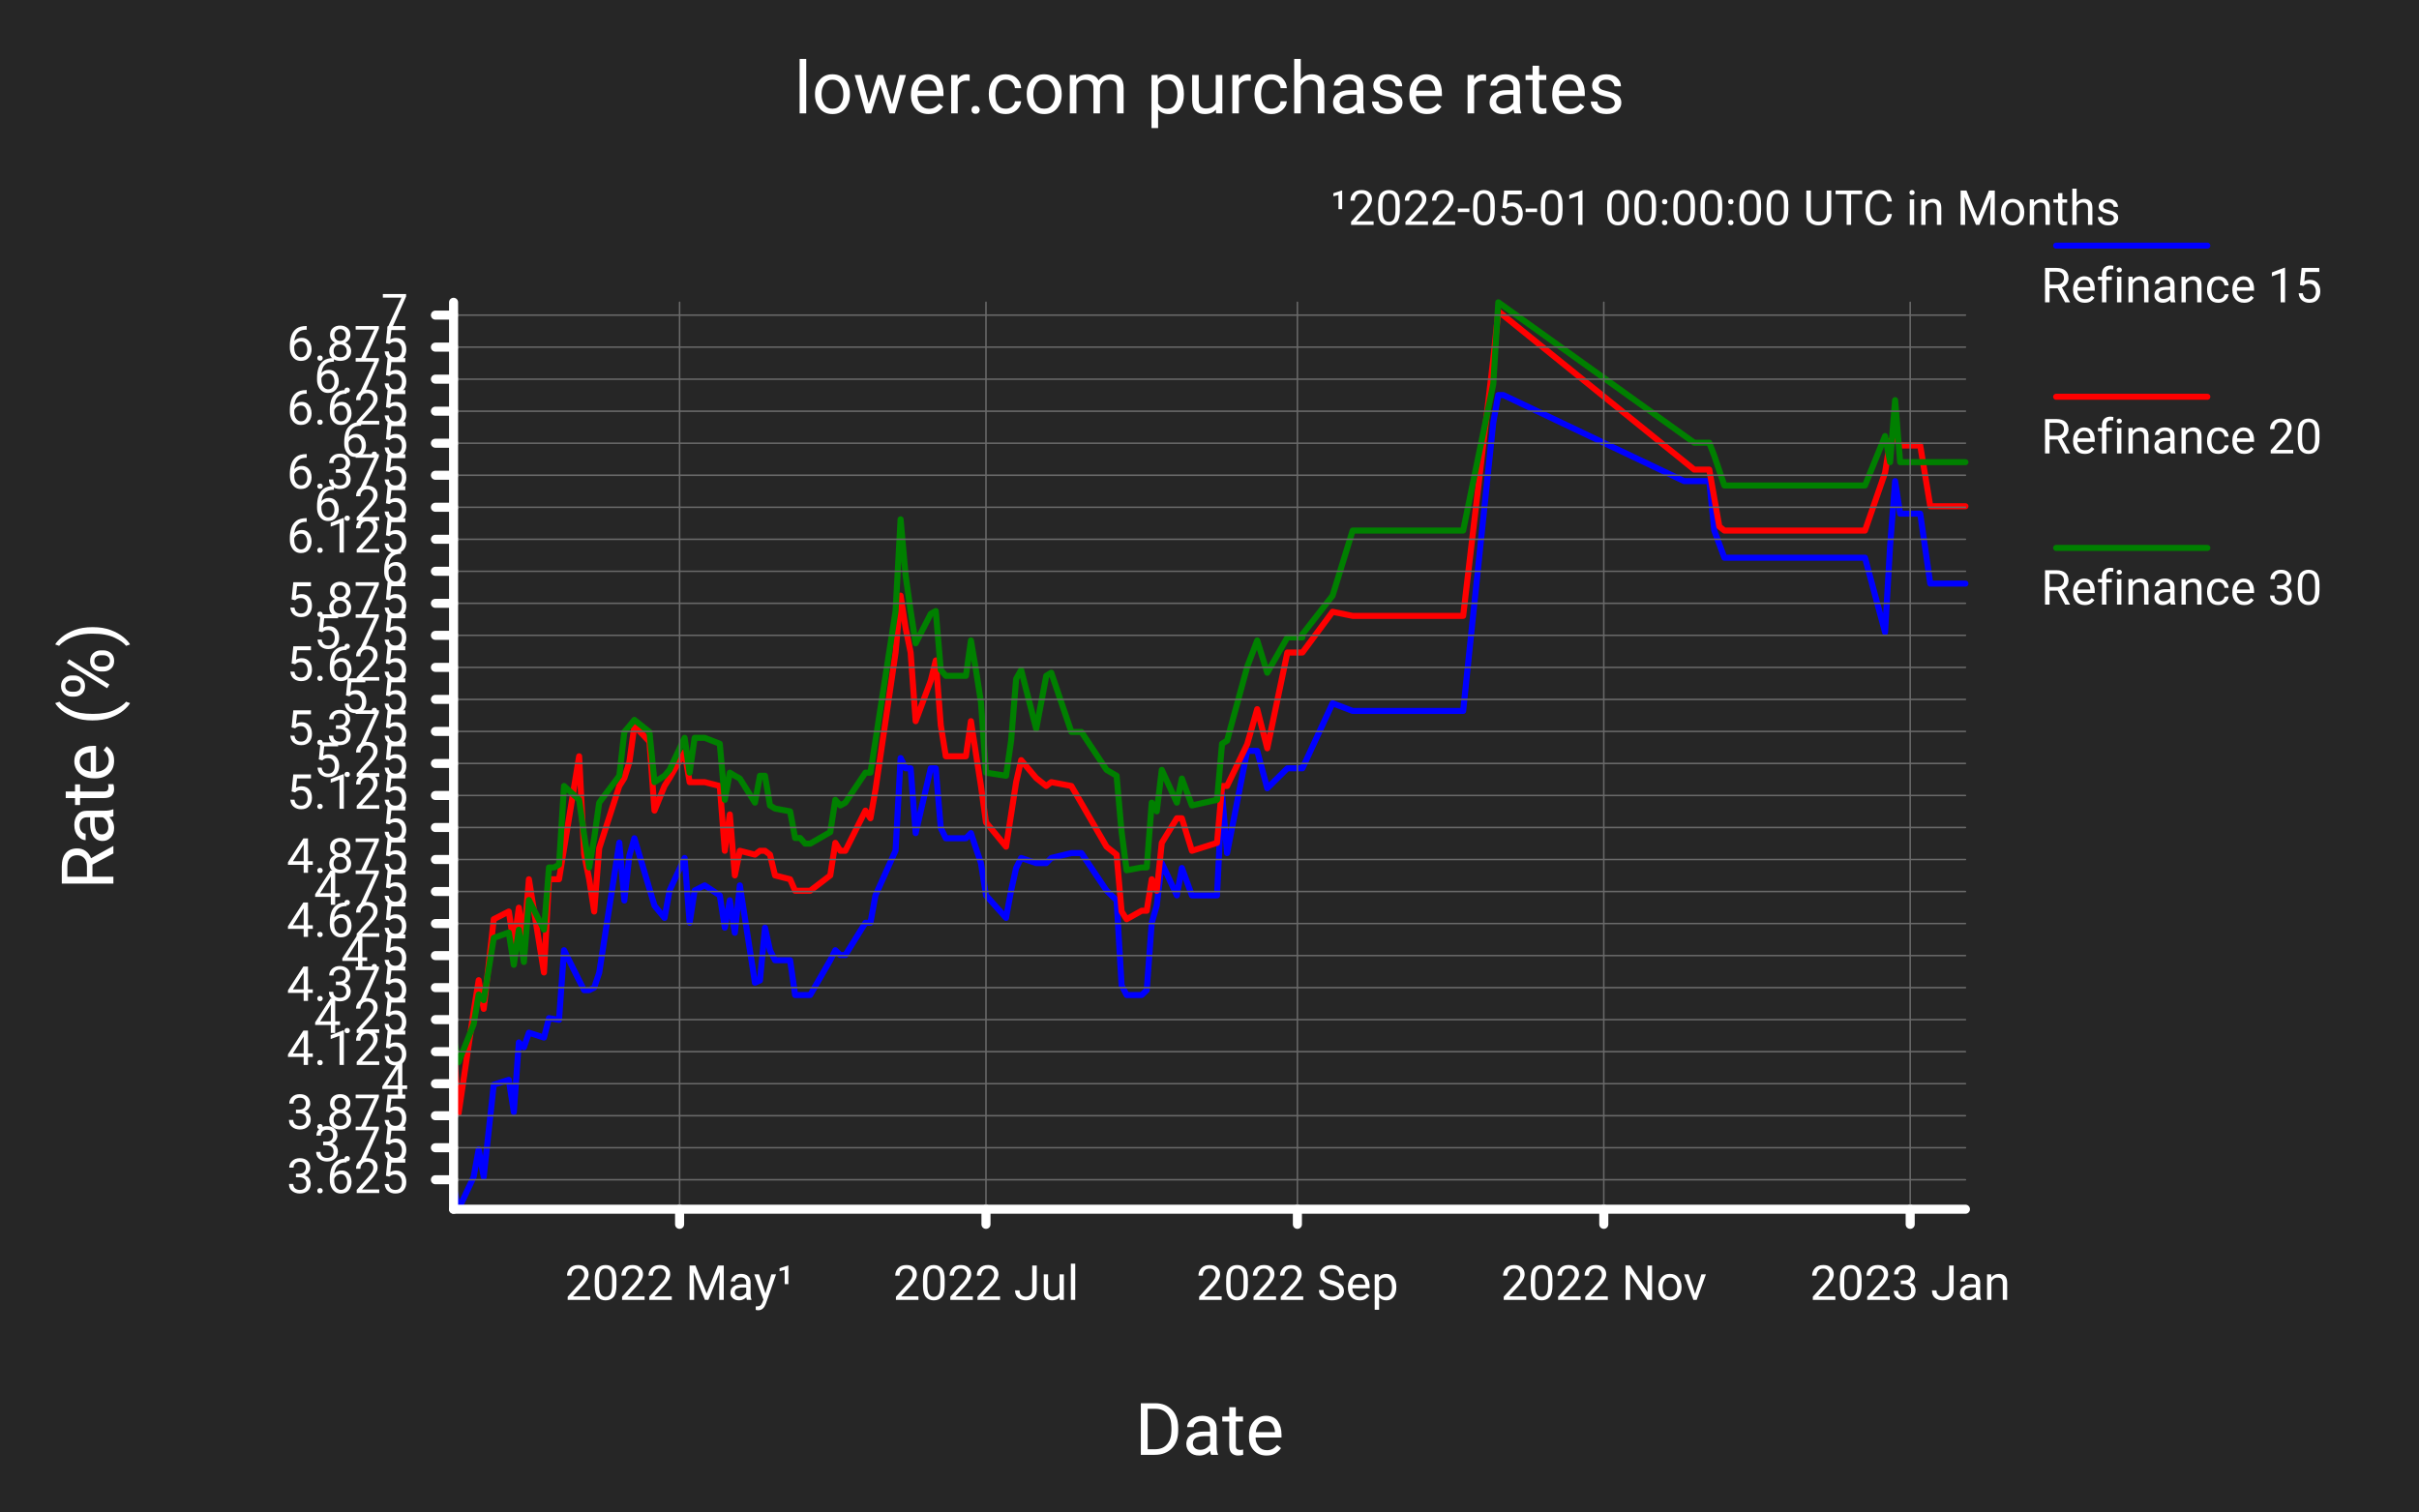
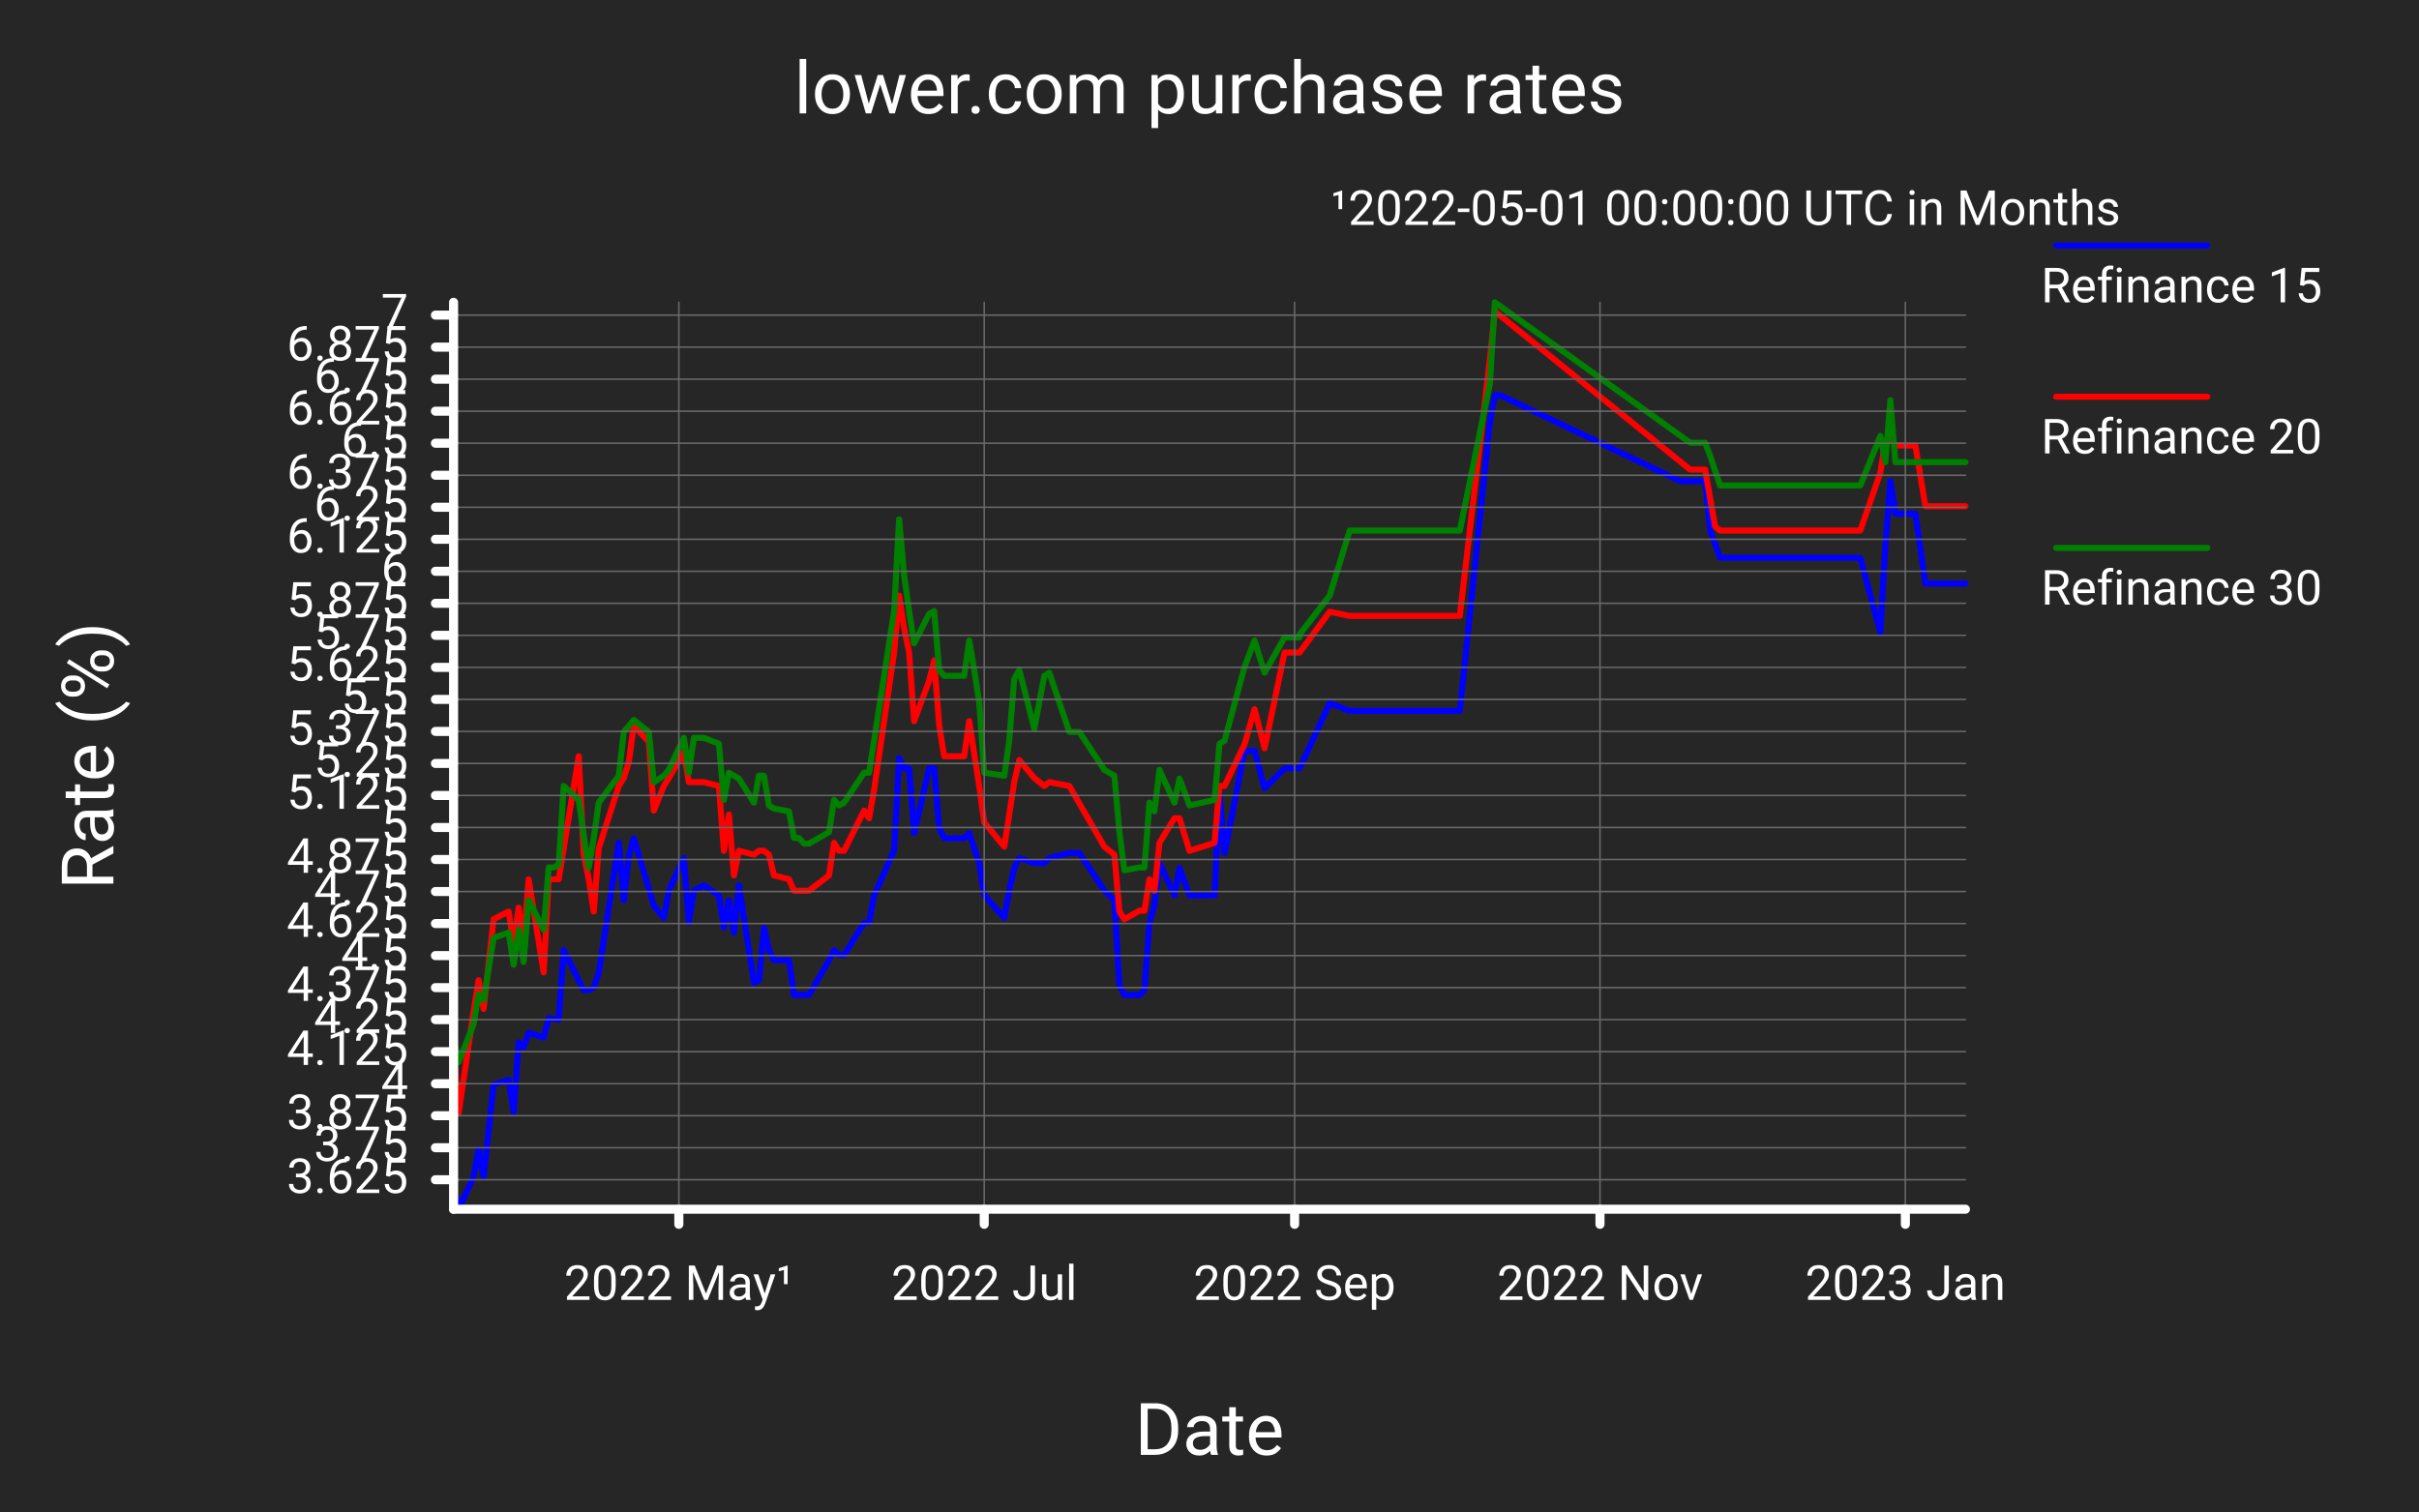
<svg xmlns="http://www.w3.org/2000/svg" class="poloto" width="800" height="500" viewBox="0 0 800 500">
  <style>.poloto{stroke-linecap:round;stroke-linejoin:round;font-family:Roboto,sans-serif;font-size:16px;}.poloto_background{fill:#262626;}.poloto_scatter{stroke-width:7}.poloto_tick_line{stroke:dimgray;stroke-width:0.5}.poloto_line{stroke-width:2}.poloto_text{fill: white;}.poloto_axis_lines{stroke: white;stroke-width:3;fill:none;stroke-dasharray:none}.poloto_title{font-size:24px;dominant-baseline:start;text-anchor:middle;}.poloto_xname{font-size:24px;dominant-baseline:start;text-anchor:middle;}.poloto_yname{font-size:24px;dominant-baseline:start;text-anchor:middle;}.poloto0stroke{stroke:blue;}.poloto1stroke{stroke:red;}.poloto2stroke{stroke:green;}.poloto3stroke{stroke:gold;}.poloto4stroke{stroke:aqua;}.poloto5stroke{stroke:lime;}.poloto6stroke{stroke:orange;}.poloto7stroke{stroke:chocolate;}.poloto0fill{fill:blue;}.poloto1fill{fill:red;}.poloto2fill{fill:green;}.poloto3fill{fill:gold;}.poloto4fill{fill:aqua;}.poloto5fill{fill:lime;}.poloto6fill{fill:orange;}.poloto7fill{fill:chocolate;}</style>
  <circle r="1e5" class="poloto_background" />
  <text class="poloto_text poloto_legend_text" x="675" y="100">Refinance 15</text>
  <line class="poloto_line poloto_legend_icon poloto0stroke poloto0legend" stroke="black" x1="680" x2="730" y1="81.25" y2="81.25" />
-   <path class="poloto_line poloto0stroke" fill="none" stroke="black" d=" M 150.00 392.46 L 151.66 400.00 L 156.64 389.32 L 158.31 380.17 L 159.97 389.32 L 159.97 389.32 L 163.29 358.81 L 168.27 357.20 L 169.93 367.88 L 171.59 344.83 L 173.26 346.44 L 174.92 341.61 L 179.90 343.22 L 181.56 336.78 L 181.56 336.78 L 184.88 337.37 L 186.54 314.32 L 191.53 324.32 L 193.19 327.54 L 194.85 327.54 L 196.51 326.69 L 198.17 321.78 L 204.82 278.73 L 206.48 297.88 L 208.14 283.05 L 209.80 277.29 L 209.80 277.29 L 216.45 299.58 L 219.77 303.64 L 221.43 294.58 L 226.41 283.81 L 228.07 305.25 L 229.73 294.58 L 229.73 294.58 L 233.06 292.88 L 238.04 296.19 L 239.70 306.86 L 239.70 306.86 L 241.36 297.80 L 243.02 308.56 L 244.68 292.88 L 249.67 325.08 L 251.33 324.32 L 252.99 306.86 L 252.99 306.86 L 254.65 314.32 L 256.31 317.63 L 261.30 317.63 L 262.96 329.15 L 264.62 329.15 L 266.28 329.15 L 267.94 329.15 L 274.58 317.63 L 276.25 314.32 L 277.91 315.93 L 279.57 315.93 L 279.57 315.93 L 286.21 305.25 L 287.87 305.25 L 289.53 296.19 L 296.18 281.36 L 297.84 250.76 L 299.50 254.15 L 301.16 254.15 L 302.82 275.59 L 307.81 254.15 L 309.47 254.15 L 311.13 273.90 L 312.79 277.29 L 319.44 277.29 L 321.10 275.59 L 322.76 280.59 L 324.42 285.51 L 326.08 296.19 L 332.72 303.64 L 334.39 294.58 L 336.05 287.12 L 337.71 283.81 L 342.69 285.51 L 346.01 285.51 L 347.67 283.81 L 354.32 282.20 L 354.32 282.20 L 354.32 282.20 L 354.32 282.20 L 354.32 282.20 L 354.32 282.20 L 357.64 282.20 L 357.64 282.20 L 357.64 282.20 L 357.64 282.20 L 357.64 282.20 L 357.64 282.20 L 365.95 294.58 L 369.27 297.80 L 370.93 325.93 L 372.59 329.15 L 377.57 329.15 L 379.24 327.54 L 380.90 305.25 L 382.56 299.49 L 384.22 285.51 L 389.20 296.19 L 389.20 296.19 L 390.86 287.12 L 394.19 296.19 L 394.19 296.19 L 402.49 296.19 L 404.15 262.46 L 405.81 282.20 L 412.46 248.39 L 415.78 248.39 L 415.78 248.39 L 419.10 260.76 L 425.75 254.15 L 425.75 254.15 L 425.75 254.15 L 425.75 254.15 L 425.75 254.15 L 425.75 254.15 L 425.75 254.15 L 425.75 254.15 L 425.75 254.15 L 430.73 254.15 L 440.70 232.63 L 447.34 235.17 L 447.34 235.17 L 452.33 235.17 L 458.97 235.17 L 460.63 235.17 L 460.63 235.17 L 460.63 235.17 L 460.63 235.17 L 460.63 235.17 L 482.23 235.17 L 483.89 235.17 L 493.85 139.75 L 495.51 130.68 L 497.18 130.68 L 556.98 159.15 L 563.62 159.15 L 565.28 159.15 L 566.94 175.51 L 570.27 184.49 L 570.27 184.49 L 576.91 184.49 L 578.57 184.49 L 580.23 184.49 L 581.89 184.49 L 586.88 184.49 L 588.54 184.49 L 591.86 184.49 L 593.52 184.49 L 598.50 184.49 L 600.17 184.49 L 600.17 184.49 L 605.15 184.49 L 610.13 184.49 L 611.79 184.49 L 613.46 184.49 L 615.12 184.49 L 616.78 184.49 L 623.42 209.15 L 625.08 180.68 L 626.74 159.15 L 628.41 169.92 L 633.39 169.92 L 635.05 169.92 L 635.05 169.92 L 638.37 193.05 L 640.03 193.05 L 645.02 193.05 L 646.68 193.05 L 648.34 193.05 L 650.00 193.05" />
+   <path class="poloto_line poloto0stroke" fill="none" stroke="black" d=" M 150.00 392.46 L 151.66 400.00 L 156.62 389.32 L 158.28 380.17 L 159.93 389.32 L 159.93 389.32 L 163.25 358.81 L 168.21 357.20 L 169.87 367.88 L 171.52 344.83 L 173.18 346.44 L 174.83 341.61 L 179.80 343.22 L 181.46 336.78 L 181.46 336.78 L 184.77 337.37 L 186.42 314.32 L 191.39 324.32 L 193.05 327.54 L 194.70 327.54 L 196.36 326.69 L 198.01 321.78 L 204.64 278.73 L 206.29 297.88 L 207.95 283.05 L 209.60 277.29 L 209.60 277.29 L 216.23 299.58 L 219.54 303.64 L 221.19 294.58 L 226.16 283.81 L 227.81 305.25 L 229.47 294.58 L 229.47 294.58 L 232.78 292.88 L 237.75 296.19 L 239.40 306.86 L 239.40 306.86 L 241.06 297.80 L 242.72 308.56 L 244.37 292.88 L 249.34 325.08 L 250.99 324.32 L 252.65 306.86 L 252.65 306.86 L 254.30 314.32 L 255.96 317.63 L 260.93 317.63 L 262.58 329.15 L 264.24 329.15 L 265.89 329.15 L 267.55 329.15 L 274.17 317.63 L 275.83 314.32 L 277.48 315.93 L 279.14 315.93 L 279.14 315.93 L 285.76 305.25 L 287.42 305.25 L 289.07 296.19 L 295.70 281.36 L 297.35 250.76 L 299.01 254.15 L 300.66 254.15 L 302.32 275.59 L 307.28 254.15 L 308.94 254.15 L 310.60 273.90 L 312.25 277.29 L 318.87 277.29 L 320.53 275.59 L 322.19 280.59 L 323.84 285.51 L 325.50 296.19 L 332.12 303.64 L 333.77 294.58 L 335.43 287.12 L 337.09 283.81 L 342.05 285.51 L 345.36 285.51 L 347.02 283.81 L 353.64 282.20 L 353.64 282.20 L 353.64 282.20 L 353.64 282.20 L 353.64 282.20 L 353.64 282.20 L 356.95 282.20 L 356.95 282.20 L 356.95 282.20 L 356.95 282.20 L 356.95 282.20 L 356.95 282.20 L 365.23 294.58 L 368.54 297.80 L 370.20 325.93 L 371.85 329.15 L 376.82 329.15 L 378.48 327.54 L 380.13 305.25 L 381.79 299.49 L 383.44 285.51 L 388.41 296.19 L 388.41 296.19 L 390.07 287.12 L 393.38 296.19 L 393.38 296.19 L 401.66 296.19 L 403.31 262.46 L 404.97 282.20 L 411.59 248.39 L 414.90 248.39 L 414.90 248.39 L 418.21 260.76 L 424.83 254.15 L 424.83 254.15 L 424.83 254.15 L 424.83 254.15 L 424.83 254.15 L 424.83 254.15 L 424.83 254.15 L 424.83 254.15 L 424.83 254.15 L 429.80 254.15 L 439.74 232.63 L 446.36 235.17 L 446.36 235.17 L 451.32 235.17 L 457.95 235.17 L 459.60 235.17 L 459.60 235.17 L 459.60 235.17 L 459.60 235.17 L 459.60 235.17 L 481.13 235.17 L 482.78 235.17 L 492.72 139.75 L 494.37 130.68 L 496.03 130.68 L 555.63 159.15 L 562.25 159.15 L 563.91 159.15 L 565.56 175.51 L 568.87 184.49 L 568.87 184.49 L 575.50 184.49 L 577.15 184.49 L 578.81 184.49 L 580.46 184.49 L 585.43 184.49 L 587.09 184.49 L 590.40 184.49 L 592.05 184.49 L 597.02 184.49 L 598.68 184.49 L 598.68 184.49 L 603.64 184.49 L 608.61 184.49 L 610.26 184.49 L 611.92 184.49 L 613.58 184.49 L 615.23 184.49 L 621.85 209.15 L 623.51 180.68 L 625.17 159.15 L 626.82 169.92 L 631.79 169.92 L 633.44 169.92 L 633.44 169.92 L 636.75 193.05 L 638.41 193.05 L 643.38 193.05 L 645.03 193.05 L 646.69 193.05 L 648.34 193.05 L 650.00 193.05" />
  <text class="poloto_text poloto_legend_text" x="675" y="150">Refinance 20</text>
  <line class="poloto_line poloto_legend_icon poloto1stroke poloto1legend" stroke="black" x1="680" x2="730" y1="131.25" y2="131.25" />
-   <path class="poloto_line poloto1stroke" fill="none" stroke="black" d=" M 150.00 345.68 L 151.66 368.31 L 156.64 334.58 L 158.31 324.24 L 159.97 333.73 L 159.97 333.73 L 163.29 304.07 L 168.27 301.53 L 169.93 312.29 L 171.59 300.25 L 173.26 311.02 L 174.92 290.85 L 179.90 321.69 L 181.56 290.85 L 181.56 290.85 L 184.88 290.85 L 184.88 290.85 L 191.53 250.17 L 193.19 282.71 L 194.85 290.85 L 196.51 301.53 L 198.17 280.59 L 204.82 260.00 L 206.48 257.37 L 208.14 252.12 L 209.80 240.08 L 214.78 245.34 L 216.45 268.14 L 219.77 260.00 L 221.43 257.37 L 226.41 248.81 L 228.07 258.73 L 229.73 258.73 L 229.73 258.73 L 233.06 258.73 L 238.04 260.00 L 239.70 281.44 L 239.70 281.44 L 241.36 269.41 L 243.02 289.58 L 244.68 281.44 L 249.67 282.71 L 251.33 281.44 L 252.99 281.44 L 252.99 281.44 L 254.65 282.71 L 256.31 289.58 L 261.30 290.85 L 262.96 294.66 L 264.62 294.66 L 266.28 294.66 L 267.94 294.66 L 274.58 289.58 L 276.25 278.81 L 277.91 281.44 L 279.57 281.44 L 279.57 281.44 L 286.21 268.14 L 287.87 270.68 L 289.53 261.27 L 296.18 215.85 L 297.84 197.03 L 299.50 207.80 L 301.16 215.85 L 302.82 238.56 L 307.81 225.17 L 309.47 218.47 L 311.13 239.92 L 312.79 250.17 L 319.44 250.17 L 321.10 238.56 L 322.76 249.32 L 324.42 260.00 L 326.08 272.03 L 332.72 280.08 L 334.39 269.41 L 336.05 258.73 L 337.71 251.44 L 342.69 257.37 L 346.01 260.00 L 347.67 258.73 L 354.32 260.00 L 354.32 260.00 L 354.32 260.00 L 354.32 260.00 L 354.32 260.00 L 354.32 260.00 L 354.32 260.00 L 354.32 260.00 L 354.32 260.00 L 354.32 260.00 L 354.32 260.00 L 354.32 260.00 L 365.95 280.08 L 369.27 282.71 L 370.93 301.53 L 372.59 304.07 L 377.57 301.27 L 379.24 301.27 L 380.90 290.85 L 382.56 294.66 L 384.22 278.81 L 389.20 270.68 L 389.20 270.68 L 390.86 270.68 L 394.19 281.44 L 394.19 281.44 L 402.49 278.81 L 404.15 260.00 L 405.81 260.00 L 412.46 246.19 L 415.78 234.58 L 415.78 234.58 L 419.10 247.54 L 425.75 215.85 L 425.75 215.85 L 425.75 215.85 L 425.75 215.85 L 425.75 215.85 L 425.75 215.85 L 425.75 215.85 L 425.75 215.85 L 425.75 215.85 L 430.73 215.85 L 440.70 202.37 L 447.34 203.73 L 450.66 203.73 L 452.33 203.73 L 452.33 203.73 L 460.63 203.73 L 462.29 203.73 L 462.29 203.73 L 462.29 203.73 L 462.29 203.73 L 482.23 203.73 L 483.89 203.73 L 493.85 118.81 L 495.51 102.97 L 495.51 102.97 L 560.30 155.34 L 563.62 155.34 L 565.28 155.34 L 568.60 174.15 L 570.27 175.51 L 570.27 175.51 L 576.91 175.51 L 578.57 175.51 L 580.23 175.51 L 581.89 175.51 L 586.88 175.51 L 588.54 175.51 L 591.86 175.51 L 593.52 175.51 L 598.50 175.51 L 600.17 175.51 L 600.17 175.51 L 605.15 175.51 L 610.13 175.51 L 611.79 175.51 L 613.46 175.51 L 615.12 175.51 L 616.78 175.51 L 623.42 156.36 L 625.08 145.93 L 626.74 144.58 L 628.41 147.37 L 633.39 147.37 L 635.05 147.37 L 635.05 147.37 L 638.37 167.46 L 640.03 167.46 L 645.02 167.46 L 646.68 167.46 L 648.34 167.46 L 650.00 167.46" />
+   <path class="poloto_line poloto1stroke" fill="none" stroke="black" d=" M 150.00 345.68 L 151.66 368.31 L 156.62 334.58 L 158.28 324.24 L 159.93 333.73 L 159.93 333.73 L 163.25 304.07 L 168.21 301.53 L 169.87 312.29 L 171.52 300.25 L 173.18 311.02 L 174.83 290.85 L 179.80 321.69 L 181.46 290.85 L 181.46 290.85 L 184.77 290.85 L 184.77 290.85 L 191.39 250.17 L 193.05 282.71 L 194.70 290.85 L 196.36 301.53 L 198.01 280.59 L 204.64 260.00 L 206.29 257.37 L 207.95 252.12 L 209.60 240.08 L 214.57 245.34 L 216.23 268.14 L 219.54 260.00 L 221.19 257.37 L 226.16 248.81 L 227.81 258.73 L 229.47 258.73 L 229.47 258.73 L 232.78 258.73 L 237.75 260.00 L 239.40 281.44 L 239.40 281.44 L 241.06 269.41 L 242.72 289.58 L 244.37 281.44 L 249.34 282.71 L 250.99 281.44 L 252.65 281.44 L 252.65 281.44 L 254.30 282.71 L 255.96 289.58 L 260.93 290.85 L 262.58 294.66 L 264.24 294.66 L 265.89 294.66 L 267.55 294.66 L 274.17 289.58 L 275.83 278.81 L 277.48 281.44 L 279.14 281.44 L 279.14 281.44 L 285.76 268.14 L 287.42 270.68 L 289.07 261.27 L 295.70 215.85 L 297.35 197.03 L 299.01 207.80 L 300.66 215.85 L 302.32 238.56 L 307.28 225.17 L 308.94 218.47 L 310.60 239.92 L 312.25 250.17 L 318.87 250.17 L 320.53 238.56 L 322.19 249.32 L 323.84 260.00 L 325.50 272.03 L 332.12 280.08 L 333.77 269.41 L 335.43 258.73 L 337.09 251.44 L 342.05 257.37 L 345.36 260.00 L 347.02 258.73 L 353.64 260.00 L 353.64 260.00 L 353.64 260.00 L 353.64 260.00 L 353.64 260.00 L 353.64 260.00 L 353.64 260.00 L 353.64 260.00 L 353.64 260.00 L 353.64 260.00 L 353.64 260.00 L 353.64 260.00 L 365.23 280.08 L 368.54 282.71 L 370.20 301.53 L 371.85 304.07 L 376.82 301.27 L 378.48 301.27 L 380.13 290.85 L 381.79 294.66 L 383.44 278.81 L 388.41 270.68 L 388.41 270.68 L 390.07 270.68 L 393.38 281.44 L 393.38 281.44 L 401.66 278.81 L 403.31 260.00 L 404.97 260.00 L 411.59 246.19 L 414.90 234.58 L 414.90 234.58 L 418.21 247.54 L 424.83 215.85 L 424.83 215.85 L 424.83 215.85 L 424.83 215.85 L 424.83 215.85 L 424.83 215.85 L 424.83 215.85 L 424.83 215.85 L 424.83 215.85 L 429.80 215.85 L 439.74 202.37 L 446.36 203.73 L 449.67 203.73 L 451.32 203.73 L 451.32 203.73 L 459.60 203.73 L 461.26 203.73 L 461.26 203.73 L 461.26 203.73 L 461.26 203.73 L 481.13 203.73 L 482.78 203.73 L 492.72 118.81 L 494.37 102.97 L 494.37 102.97 L 558.94 155.34 L 562.25 155.34 L 563.91 155.34 L 567.22 174.15 L 568.87 175.51 L 568.87 175.51 L 575.50 175.51 L 577.15 175.51 L 578.81 175.51 L 580.46 175.51 L 585.43 175.51 L 587.09 175.51 L 590.40 175.51 L 592.05 175.51 L 597.02 175.51 L 598.68 175.51 L 598.68 175.51 L 603.64 175.51 L 608.61 175.51 L 610.26 175.51 L 611.92 175.51 L 613.58 175.51 L 615.23 175.51 L 621.85 156.36 L 623.51 145.93 L 625.17 144.58 L 626.82 147.37 L 631.79 147.37 L 633.44 147.37 L 633.44 147.37 L 636.75 167.46 L 638.41 167.46 L 643.38 167.46 L 645.03 167.46 L 646.69 167.46 L 648.34 167.46 L 650.00 167.46" />
  <text class="poloto_text poloto_legend_text" x="675" y="200">Refinance 30</text>
  <line class="poloto_line poloto_legend_icon poloto2stroke poloto2legend" stroke="black" x1="680" x2="730" y1="181.25" y2="181.25" />
-   <path class="poloto_line poloto2stroke" fill="none" stroke="black" d=" M 150.00 343.31 L 151.66 351.36 L 156.64 338.81 L 158.31 328.98 L 159.97 330.85 L 159.97 330.85 L 163.29 310.25 L 168.27 308.47 L 169.93 319.15 L 171.59 307.54 L 173.26 318.22 L 174.92 297.71 L 179.90 307.54 L 181.56 286.95 L 183.22 286.95 L 184.88 286.02 L 186.54 260.00 L 191.53 264.58 L 193.19 276.27 L 194.85 286.95 L 196.51 277.20 L 198.17 265.51 L 204.82 256.61 L 206.48 242.12 L 208.14 240.17 L 209.80 238.14 L 214.78 242.12 L 216.45 258.73 L 219.77 256.61 L 221.43 254.66 L 226.41 244.07 L 228.07 255.59 L 229.73 244.07 L 229.73 244.07 L 233.06 244.07 L 238.04 246.02 L 239.70 264.58 L 239.70 264.58 L 241.36 255.59 L 243.02 256.61 L 244.68 257.54 L 249.67 265.51 L 251.33 256.61 L 252.99 256.61 L 252.99 256.61 L 254.65 266.44 L 256.31 267.46 L 261.30 268.39 L 262.96 277.20 L 264.62 277.20 L 266.28 279.07 L 267.94 279.07 L 274.58 275.25 L 276.25 264.58 L 277.91 266.44 L 279.57 265.51 L 279.57 265.51 L 286.21 255.59 L 287.87 255.59 L 289.53 245.00 L 296.18 202.12 L 297.84 171.78 L 299.50 190.34 L 301.16 202.12 L 302.82 212.80 L 307.81 203.05 L 309.47 202.12 L 311.13 221.61 L 312.79 223.56 L 319.44 223.56 L 321.10 211.86 L 322.76 221.61 L 324.42 232.29 L 326.08 255.59 L 332.72 256.61 L 334.39 245.00 L 336.05 224.58 L 337.71 221.61 L 342.69 241.10 L 346.01 223.56 L 347.67 222.54 L 354.32 242.12 L 354.32 242.12 L 354.32 242.12 L 354.32 242.12 L 354.32 242.12 L 354.32 242.12 L 357.64 242.12 L 357.64 242.12 L 357.64 242.12 L 357.64 242.12 L 357.64 242.12 L 357.64 242.12 L 365.95 254.66 L 369.27 256.61 L 370.93 275.25 L 372.59 287.88 L 377.57 286.95 L 379.24 286.95 L 380.90 265.51 L 382.56 268.39 L 384.22 254.66 L 389.20 265.51 L 389.20 265.51 L 390.86 257.54 L 394.19 266.44 L 394.19 266.44 L 402.49 264.58 L 404.15 246.02 L 405.81 245.00 L 412.46 220.59 L 415.78 211.86 L 415.78 211.86 L 419.10 222.54 L 425.75 210.85 L 425.75 210.85 L 425.75 210.85 L 425.75 210.85 L 425.75 210.85 L 425.75 210.85 L 425.75 210.85 L 425.75 210.85 L 430.73 210.85 L 430.73 209.83 L 440.70 197.03 L 447.34 175.51 L 447.34 175.51 L 452.33 175.51 L 452.33 175.51 L 460.63 175.51 L 462.29 175.51 L 462.29 175.51 L 462.29 175.51 L 462.29 175.51 L 482.23 175.51 L 483.89 175.51 L 493.85 127.03 L 495.51 100.00 L 495.51 100.00 L 560.30 146.44 L 563.62 146.44 L 565.28 146.44 L 566.94 150.76 L 570.27 160.59 L 570.27 160.59 L 576.91 160.59 L 578.57 160.59 L 580.23 160.59 L 581.89 160.59 L 586.88 160.59 L 588.54 160.59 L 591.86 160.59 L 593.52 160.59 L 598.50 160.59 L 600.17 160.59 L 600.17 160.59 L 605.15 160.59 L 610.13 160.59 L 611.79 160.59 L 613.46 160.59 L 615.12 160.59 L 616.78 160.59 L 623.42 144.24 L 625.08 152.88 L 626.74 132.37 L 628.41 152.88 L 633.39 152.88 L 635.05 152.88 L 635.05 152.88 L 638.37 152.88 L 640.03 152.88 L 645.02 152.88 L 646.68 152.88 L 648.34 152.88 L 650.00 152.88" />
+   <path class="poloto_line poloto2stroke" fill="none" stroke="black" d=" M 150.00 343.31 L 151.66 351.36 L 156.62 338.81 L 158.28 328.98 L 159.93 330.85 L 159.93 330.85 L 163.25 310.25 L 168.21 308.47 L 169.87 319.15 L 171.52 307.54 L 173.18 318.22 L 174.83 297.71 L 179.80 307.54 L 181.46 286.95 L 183.11 286.95 L 184.77 286.02 L 186.42 260.00 L 191.39 264.58 L 193.05 276.27 L 194.70 286.95 L 196.36 277.20 L 198.01 265.51 L 204.64 256.61 L 206.29 242.12 L 207.95 240.17 L 209.60 238.14 L 214.57 242.12 L 216.23 258.73 L 219.54 256.61 L 221.19 254.66 L 226.16 244.07 L 227.81 255.59 L 229.47 244.07 L 229.47 244.07 L 232.78 244.07 L 237.75 246.02 L 239.40 264.58 L 239.40 264.58 L 241.06 255.59 L 242.72 256.61 L 244.37 257.54 L 249.34 265.51 L 250.99 256.61 L 252.65 256.61 L 252.65 256.61 L 254.30 266.44 L 255.96 267.46 L 260.93 268.39 L 262.58 277.20 L 264.24 277.20 L 265.89 279.07 L 267.55 279.07 L 274.17 275.25 L 275.83 264.58 L 277.48 266.44 L 279.14 265.51 L 279.14 265.51 L 285.76 255.59 L 287.42 255.59 L 289.07 245.00 L 295.70 202.12 L 297.35 171.78 L 299.01 190.34 L 300.66 202.12 L 302.32 212.80 L 307.28 203.05 L 308.94 202.12 L 310.60 221.61 L 312.25 223.56 L 318.87 223.56 L 320.53 211.86 L 322.19 221.61 L 323.84 232.29 L 325.50 255.59 L 332.12 256.61 L 333.77 245.00 L 335.43 224.58 L 337.09 221.61 L 342.05 241.10 L 345.36 223.56 L 347.02 222.54 L 353.64 242.12 L 353.64 242.12 L 353.64 242.12 L 353.64 242.12 L 353.64 242.12 L 353.64 242.12 L 356.95 242.12 L 356.95 242.12 L 356.95 242.12 L 356.95 242.12 L 356.95 242.12 L 356.95 242.12 L 365.23 254.66 L 368.54 256.61 L 370.20 275.25 L 371.85 287.88 L 376.82 286.95 L 378.48 286.95 L 380.13 265.51 L 381.79 268.39 L 383.44 254.66 L 388.41 265.51 L 388.41 265.51 L 390.07 257.54 L 393.38 266.44 L 393.38 266.44 L 401.66 264.58 L 403.31 246.02 L 404.97 245.00 L 411.59 220.59 L 414.90 211.86 L 414.90 211.86 L 418.21 222.54 L 424.83 210.85 L 424.83 210.85 L 424.83 210.85 L 424.83 210.85 L 424.83 210.85 L 424.83 210.85 L 424.83 210.85 L 424.83 210.85 L 429.80 210.85 L 429.80 209.83 L 439.74 197.03 L 446.36 175.51 L 446.36 175.51 L 451.32 175.51 L 451.32 175.51 L 459.60 175.51 L 461.26 175.51 L 461.26 175.51 L 461.26 175.51 L 461.26 175.51 L 481.13 175.51 L 482.78 175.51 L 492.72 127.03 L 494.37 100.00 L 494.37 100.00 L 558.94 146.44 L 562.25 146.44 L 563.91 146.44 L 565.56 150.76 L 568.87 160.59 L 568.87 160.59 L 575.50 160.59 L 577.15 160.59 L 578.81 160.59 L 580.46 160.59 L 585.43 160.59 L 587.09 160.59 L 590.40 160.59 L 592.05 160.59 L 597.02 160.59 L 598.68 160.59 L 598.68 160.59 L 603.64 160.59 L 608.61 160.59 L 610.26 160.59 L 611.92 160.59 L 613.58 160.59 L 615.23 160.59 L 621.85 144.24 L 623.51 152.88 L 625.17 132.37 L 626.82 152.88 L 631.79 152.88 L 633.44 152.88 L 633.44 152.88 L 636.75 152.88 L 638.41 152.88 L 643.38 152.88 L 645.03 152.88 L 646.69 152.88 L 648.34 152.88 L 650.00 152.88" />
  <text class="poloto_labels poloto_text poloto_title" x="400" y="37.5">lower.com purchase rates</text>
  <text class="poloto_labels poloto_text poloto_xname" x="400" y="481.25">Date</text>
  <text class="poloto_labels poloto_text poloto_yname" transform="rotate(-90,37.5,250)" x="37.5" y="250">Rate (%)</text>
  <text class="poloto_tick_labels poloto_text" dominant-baseline="middle" text-anchor="start" x="150" y="70" />
  <line class="poloto_axis_lines" stroke="black" x1="150" x2="144" y1="390.254" y2="390.254" />
  <line class="poloto_tick_line" stroke="black" x1="150" x2="650" y1="390.254" y2="390.254" />
  <text class="poloto_tick_labels poloto_text" dominant-baseline="middle" text-anchor="end" x="135" y="390.254">3.625</text>
  <line class="poloto_axis_lines" stroke="black" x1="150" x2="144" y1="379.661" y2="379.661" />
  <line class="poloto_tick_line" stroke="black" x1="150" x2="650" y1="379.661" y2="379.661" />
  <text class="poloto_tick_labels poloto_text" dominant-baseline="middle" text-anchor="end" x="135" y="379.661">3.75</text>
  <line class="poloto_axis_lines" stroke="black" x1="150" x2="144" y1="369.068" y2="369.068" />
  <line class="poloto_tick_line" stroke="black" x1="150" x2="650" y1="369.068" y2="369.068" />
  <text class="poloto_tick_labels poloto_text" dominant-baseline="middle" text-anchor="end" x="135" y="369.068">3.875</text>
  <line class="poloto_axis_lines" stroke="black" x1="150" x2="144" y1="358.475" y2="358.475" />
  <line class="poloto_tick_line" stroke="black" x1="150" x2="650" y1="358.475" y2="358.475" />
  <text class="poloto_tick_labels poloto_text" dominant-baseline="middle" text-anchor="end" x="135" y="358.475">4</text>
  <line class="poloto_axis_lines" stroke="black" x1="150" x2="144" y1="347.881" y2="347.881" />
  <line class="poloto_tick_line" stroke="black" x1="150" x2="650" y1="347.881" y2="347.881" />
  <text class="poloto_tick_labels poloto_text" dominant-baseline="middle" text-anchor="end" x="135" y="347.881">4.125</text>
  <line class="poloto_axis_lines" stroke="black" x1="150" x2="144" y1="337.288" y2="337.288" />
  <line class="poloto_tick_line" stroke="black" x1="150" x2="650" y1="337.288" y2="337.288" />
  <text class="poloto_tick_labels poloto_text" dominant-baseline="middle" text-anchor="end" x="135" y="337.288">4.25</text>
  <line class="poloto_axis_lines" stroke="black" x1="150" x2="144" y1="326.695" y2="326.695" />
  <line class="poloto_tick_line" stroke="black" x1="150" x2="650" y1="326.695" y2="326.695" />
  <text class="poloto_tick_labels poloto_text" dominant-baseline="middle" text-anchor="end" x="135" y="326.695">4.375</text>
  <line class="poloto_axis_lines" stroke="black" x1="150" x2="144" y1="316.102" y2="316.102" />
  <line class="poloto_tick_line" stroke="black" x1="150" x2="650" y1="316.102" y2="316.102" />
  <text class="poloto_tick_labels poloto_text" dominant-baseline="middle" text-anchor="end" x="135" y="316.102">4.5</text>
  <line class="poloto_axis_lines" stroke="black" x1="150" x2="144" y1="305.508" y2="305.508" />
  <line class="poloto_tick_line" stroke="black" x1="150" x2="650" y1="305.508" y2="305.508" />
  <text class="poloto_tick_labels poloto_text" dominant-baseline="middle" text-anchor="end" x="135" y="305.508">4.625</text>
  <line class="poloto_axis_lines" stroke="black" x1="150" x2="144" y1="294.915" y2="294.915" />
  <line class="poloto_tick_line" stroke="black" x1="150" x2="650" y1="294.915" y2="294.915" />
  <text class="poloto_tick_labels poloto_text" dominant-baseline="middle" text-anchor="end" x="135" y="294.915">4.75</text>
  <line class="poloto_axis_lines" stroke="black" x1="150" x2="144" y1="284.322" y2="284.322" />
  <line class="poloto_tick_line" stroke="black" x1="150" x2="650" y1="284.322" y2="284.322" />
  <text class="poloto_tick_labels poloto_text" dominant-baseline="middle" text-anchor="end" x="135" y="284.322">4.875</text>
  <line class="poloto_axis_lines" stroke="black" x1="150" x2="144" y1="273.729" y2="273.729" />
  <line class="poloto_tick_line" stroke="black" x1="150" x2="650" y1="273.729" y2="273.729" />
  <text class="poloto_tick_labels poloto_text" dominant-baseline="middle" text-anchor="end" x="135" y="273.729">5</text>
  <line class="poloto_axis_lines" stroke="black" x1="150" x2="144" y1="263.136" y2="263.136" />
  <line class="poloto_tick_line" stroke="black" x1="150" x2="650" y1="263.136" y2="263.136" />
  <text class="poloto_tick_labels poloto_text" dominant-baseline="middle" text-anchor="end" x="135" y="263.136">5.125</text>
  <line class="poloto_axis_lines" stroke="black" x1="150" x2="144" y1="252.542" y2="252.542" />
  <line class="poloto_tick_line" stroke="black" x1="150" x2="650" y1="252.542" y2="252.542" />
  <text class="poloto_tick_labels poloto_text" dominant-baseline="middle" text-anchor="end" x="135" y="252.542">5.25</text>
  <line class="poloto_axis_lines" stroke="black" x1="150" x2="144" y1="241.949" y2="241.949" />
  <line class="poloto_tick_line" stroke="black" x1="150" x2="650" y1="241.949" y2="241.949" />
  <text class="poloto_tick_labels poloto_text" dominant-baseline="middle" text-anchor="end" x="135" y="241.949">5.375</text>
  <line class="poloto_axis_lines" stroke="black" x1="150" x2="144" y1="231.356" y2="231.356" />
  <line class="poloto_tick_line" stroke="black" x1="150" x2="650" y1="231.356" y2="231.356" />
  <text class="poloto_tick_labels poloto_text" dominant-baseline="middle" text-anchor="end" x="135" y="231.356">5.5</text>
  <line class="poloto_axis_lines" stroke="black" x1="150" x2="144" y1="220.763" y2="220.763" />
  <line class="poloto_tick_line" stroke="black" x1="150" x2="650" y1="220.763" y2="220.763" />
  <text class="poloto_tick_labels poloto_text" dominant-baseline="middle" text-anchor="end" x="135" y="220.763">5.625</text>
  <line class="poloto_axis_lines" stroke="black" x1="150" x2="144" y1="210.169" y2="210.169" />
  <line class="poloto_tick_line" stroke="black" x1="150" x2="650" y1="210.169" y2="210.169" />
  <text class="poloto_tick_labels poloto_text" dominant-baseline="middle" text-anchor="end" x="135" y="210.169">5.75</text>
  <line class="poloto_axis_lines" stroke="black" x1="150" x2="144" y1="199.576" y2="199.576" />
  <line class="poloto_tick_line" stroke="black" x1="150" x2="650" y1="199.576" y2="199.576" />
  <text class="poloto_tick_labels poloto_text" dominant-baseline="middle" text-anchor="end" x="135" y="199.576">5.875</text>
  <line class="poloto_axis_lines" stroke="black" x1="150" x2="144" y1="188.983" y2="188.983" />
  <line class="poloto_tick_line" stroke="black" x1="150" x2="650" y1="188.983" y2="188.983" />
  <text class="poloto_tick_labels poloto_text" dominant-baseline="middle" text-anchor="end" x="135" y="188.983">6</text>
  <line class="poloto_axis_lines" stroke="black" x1="150" x2="144" y1="178.39" y2="178.39" />
  <line class="poloto_tick_line" stroke="black" x1="150" x2="650" y1="178.39" y2="178.39" />
  <text class="poloto_tick_labels poloto_text" dominant-baseline="middle" text-anchor="end" x="135" y="178.39">6.125</text>
  <line class="poloto_axis_lines" stroke="black" x1="150" x2="144" y1="167.797" y2="167.797" />
  <line class="poloto_tick_line" stroke="black" x1="150" x2="650" y1="167.797" y2="167.797" />
  <text class="poloto_tick_labels poloto_text" dominant-baseline="middle" text-anchor="end" x="135" y="167.797">6.25</text>
  <line class="poloto_axis_lines" stroke="black" x1="150" x2="144" y1="157.203" y2="157.203" />
  <line class="poloto_tick_line" stroke="black" x1="150" x2="650" y1="157.203" y2="157.203" />
  <text class="poloto_tick_labels poloto_text" dominant-baseline="middle" text-anchor="end" x="135" y="157.203">6.375</text>
  <line class="poloto_axis_lines" stroke="black" x1="150" x2="144" y1="146.61" y2="146.61" />
  <line class="poloto_tick_line" stroke="black" x1="150" x2="650" y1="146.61" y2="146.61" />
  <text class="poloto_tick_labels poloto_text" dominant-baseline="middle" text-anchor="end" x="135" y="146.61">6.5</text>
  <line class="poloto_axis_lines" stroke="black" x1="150" x2="144" y1="136.017" y2="136.017" />
  <line class="poloto_tick_line" stroke="black" x1="150" x2="650" y1="136.017" y2="136.017" />
  <text class="poloto_tick_labels poloto_text" dominant-baseline="middle" text-anchor="end" x="135" y="136.017">6.625</text>
  <line class="poloto_axis_lines" stroke="black" x1="150" x2="144" y1="125.424" y2="125.424" />
  <line class="poloto_tick_line" stroke="black" x1="150" x2="650" y1="125.424" y2="125.424" />
  <text class="poloto_tick_labels poloto_text" dominant-baseline="middle" text-anchor="end" x="135" y="125.424">6.75</text>
  <line class="poloto_axis_lines" stroke="black" x1="150" x2="144" y1="114.831" y2="114.831" />
  <line class="poloto_tick_line" stroke="black" x1="150" x2="650" y1="114.831" y2="114.831" />
  <text class="poloto_tick_labels poloto_text" dominant-baseline="middle" text-anchor="end" x="135" y="114.831">6.875</text>
  <line class="poloto_axis_lines" stroke="black" x1="150" x2="144" y1="104.237" y2="104.237" />
  <line class="poloto_tick_line" stroke="black" x1="150" x2="650" y1="104.237" y2="104.237" />
  <text class="poloto_tick_labels poloto_text" dominant-baseline="middle" text-anchor="end" x="135" y="104.237">7</text>
  <text class="poloto_tick_labels poloto_text" dominant-baseline="middle" text-anchor="start" x="440" y="70">¹2022-05-01 00:00:00 UTC in Months</text>
-   <line class="poloto_axis_lines" stroke="black" x1="224.751" x2="224.751" y1="400" y2="405" />
-   <line class="poloto_tick_line" stroke="black" x1="224.751" x2="224.751" y1="400" y2="100" />
-   <text class="poloto_tick_labels poloto_text" dominant-baseline="start" text-anchor="middle" x="224.751" y="430">2022 May¹</text>
-   <line class="poloto_axis_lines" stroke="black" x1="326.08" x2="326.08" y1="400" y2="405" />
-   <line class="poloto_tick_line" stroke="black" x1="326.08" x2="326.08" y1="400" y2="100" />
-   <text class="poloto_tick_labels poloto_text" dominant-baseline="start" text-anchor="middle" x="326.08" y="430">2022 Jul</text>
-   <line class="poloto_axis_lines" stroke="black" x1="429.07" x2="429.07" y1="400" y2="405" />
-   <line class="poloto_tick_line" stroke="black" x1="429.07" x2="429.07" y1="400" y2="100" />
-   <text class="poloto_tick_labels poloto_text" dominant-baseline="start" text-anchor="middle" x="429.07" y="430">2022 Sep</text>
-   <line class="poloto_axis_lines" stroke="black" x1="530.399" x2="530.399" y1="400" y2="405" />
-   <line class="poloto_tick_line" stroke="black" x1="530.399" x2="530.399" y1="400" y2="100" />
-   <text class="poloto_tick_labels poloto_text" dominant-baseline="start" text-anchor="middle" x="530.399" y="430">2022 Nov</text>
-   <line class="poloto_axis_lines" stroke="black" x1="631.728" x2="631.728" y1="400" y2="405" />
-   <line class="poloto_tick_line" stroke="black" x1="631.728" x2="631.728" y1="400" y2="100" />
-   <text class="poloto_tick_labels poloto_text" dominant-baseline="start" text-anchor="middle" x="631.728" y="430">2023 Jan</text>
+   <line class="poloto_axis_lines" stroke="black" x1="224.503" x2="224.503" y1="400" y2="405" />
+   <line class="poloto_tick_line" stroke="black" x1="224.503" x2="224.503" y1="400" y2="100" />
+   <text class="poloto_tick_labels poloto_text" dominant-baseline="start" text-anchor="middle" x="224.503" y="430">2022 May¹</text>
+   <line class="poloto_axis_lines" stroke="black" x1="325.497" x2="325.497" y1="400" y2="405" />
+   <line class="poloto_tick_line" stroke="black" x1="325.497" x2="325.497" y1="400" y2="100" />
+   <text class="poloto_tick_labels poloto_text" dominant-baseline="start" text-anchor="middle" x="325.497" y="430">2022 Jul</text>
+   <line class="poloto_axis_lines" stroke="black" x1="428.146" x2="428.146" y1="400" y2="405" />
+   <line class="poloto_tick_line" stroke="black" x1="428.146" x2="428.146" y1="400" y2="100" />
+   <text class="poloto_tick_labels poloto_text" dominant-baseline="start" text-anchor="middle" x="428.146" y="430">2022 Sep</text>
+   <line class="poloto_axis_lines" stroke="black" x1="529.139" x2="529.139" y1="400" y2="405" />
+   <line class="poloto_tick_line" stroke="black" x1="529.139" x2="529.139" y1="400" y2="100" />
+   <text class="poloto_tick_labels poloto_text" dominant-baseline="start" text-anchor="middle" x="529.139" y="430">2022 Nov</text>
+   <line class="poloto_axis_lines" stroke="black" x1="630.132" x2="630.132" y1="400" y2="405" />
+   <line class="poloto_tick_line" stroke="black" x1="630.132" x2="630.132" y1="400" y2="100" />
+   <text class="poloto_tick_labels poloto_text" dominant-baseline="start" text-anchor="middle" x="630.132" y="430">2023 Jan</text>
  <path stroke="black" fill="none" class="poloto_axis_lines" d=" M 150 400 L 650 400" />
  <path stroke="black" fill="none" class="poloto_axis_lines" d=" M 150 400 L 150 100" />
</svg>
